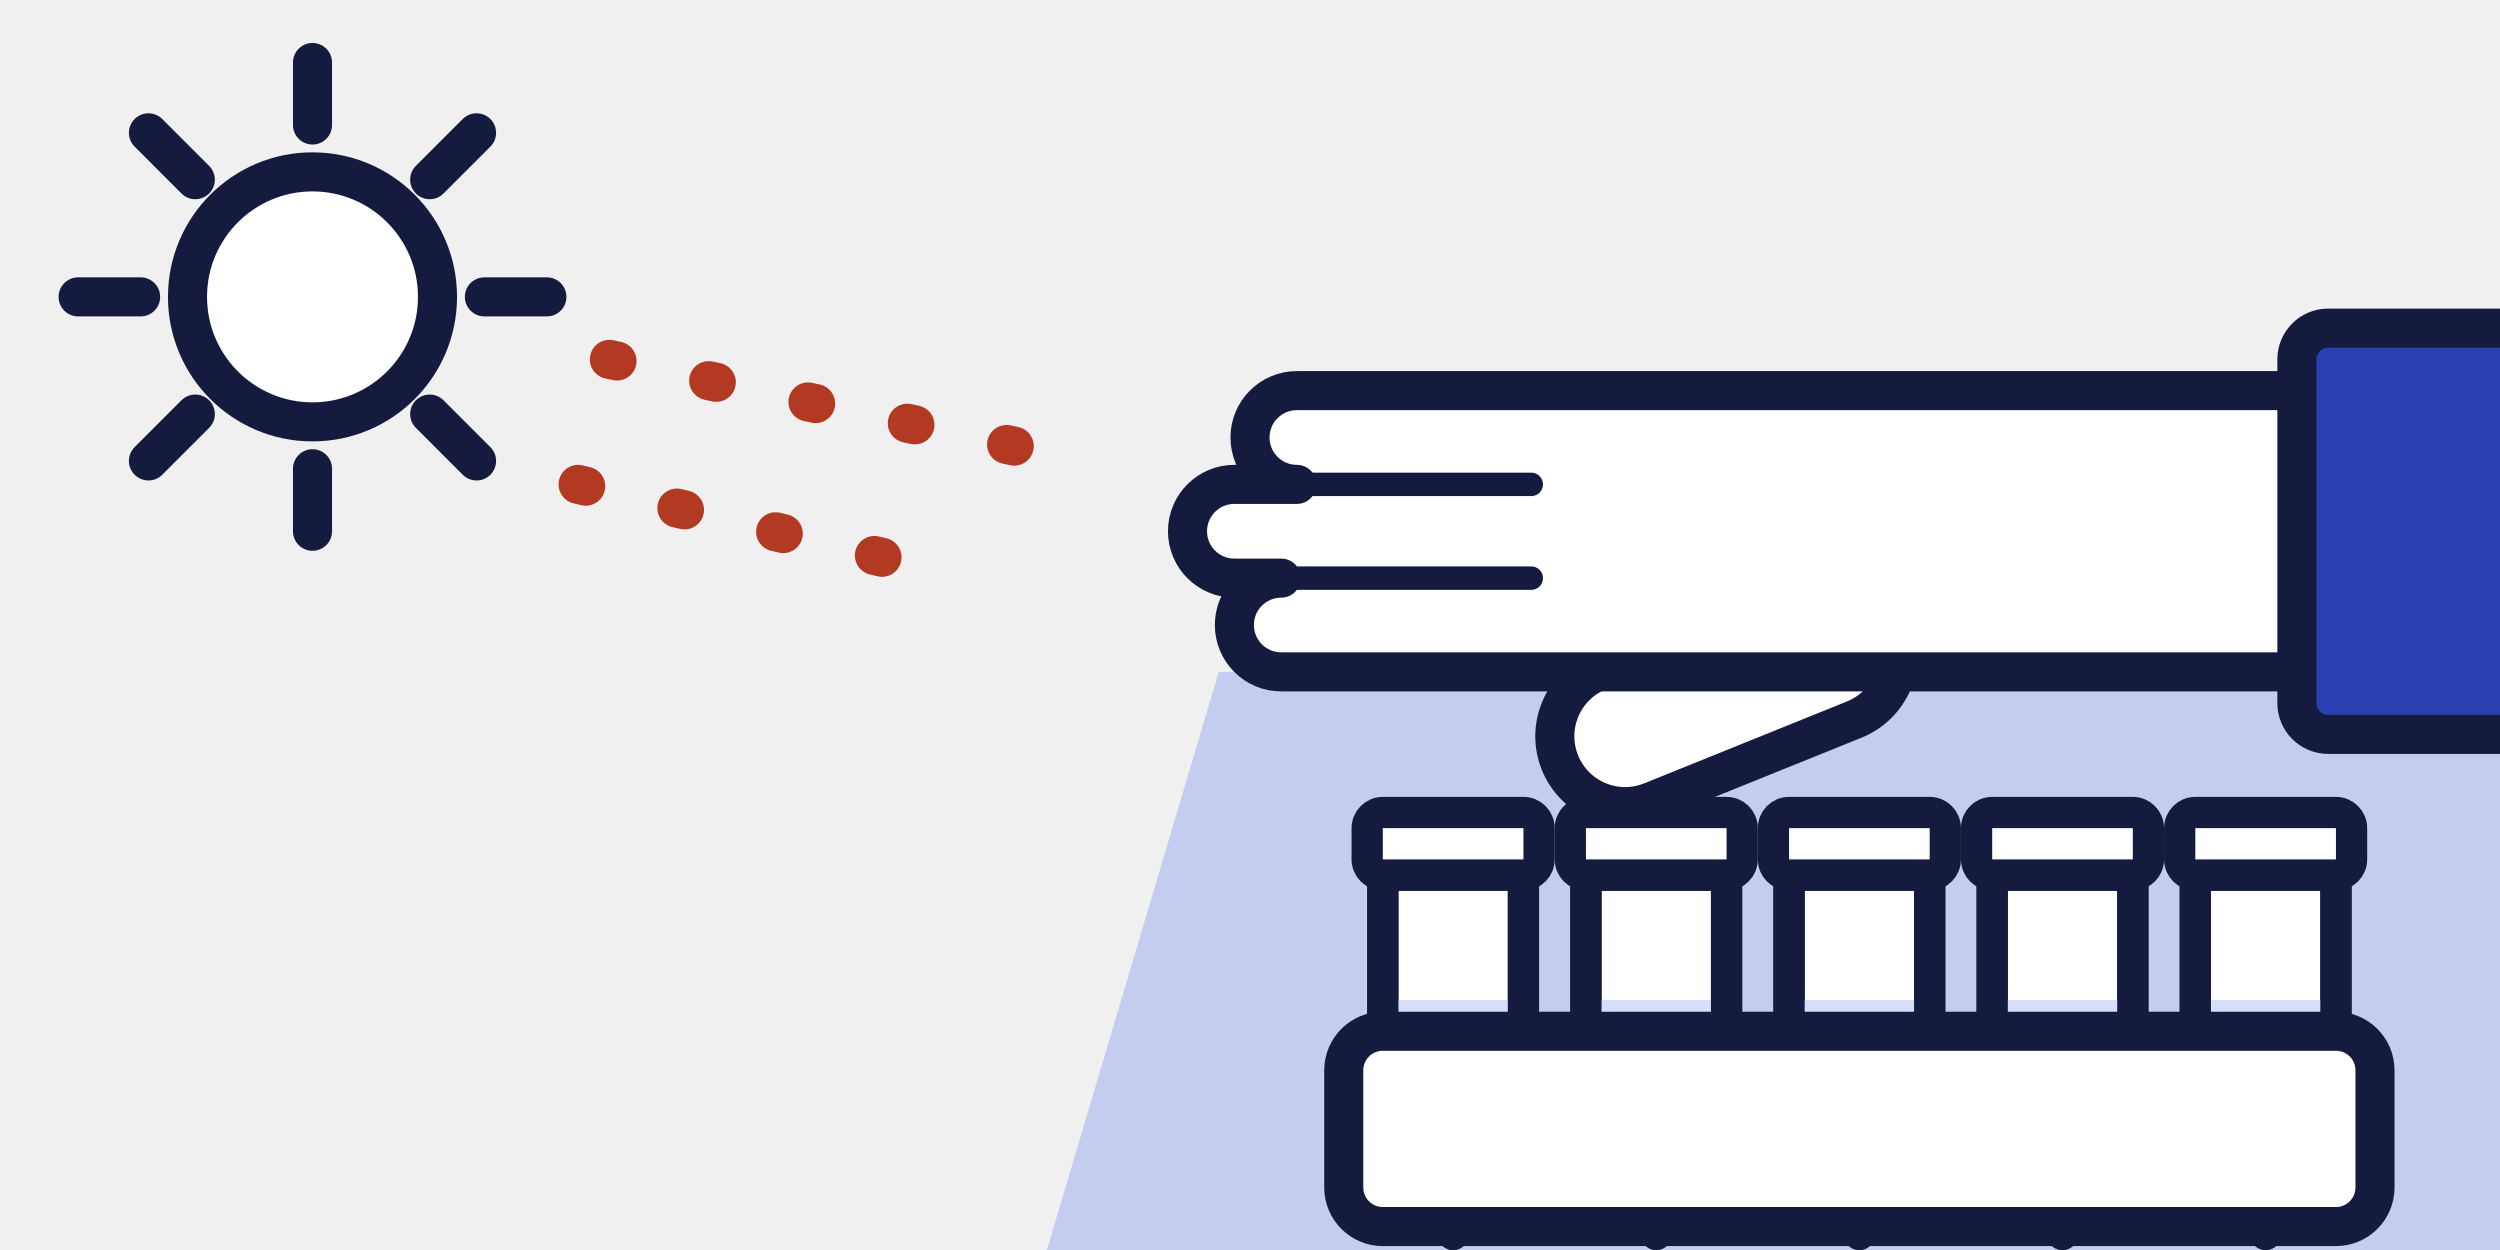
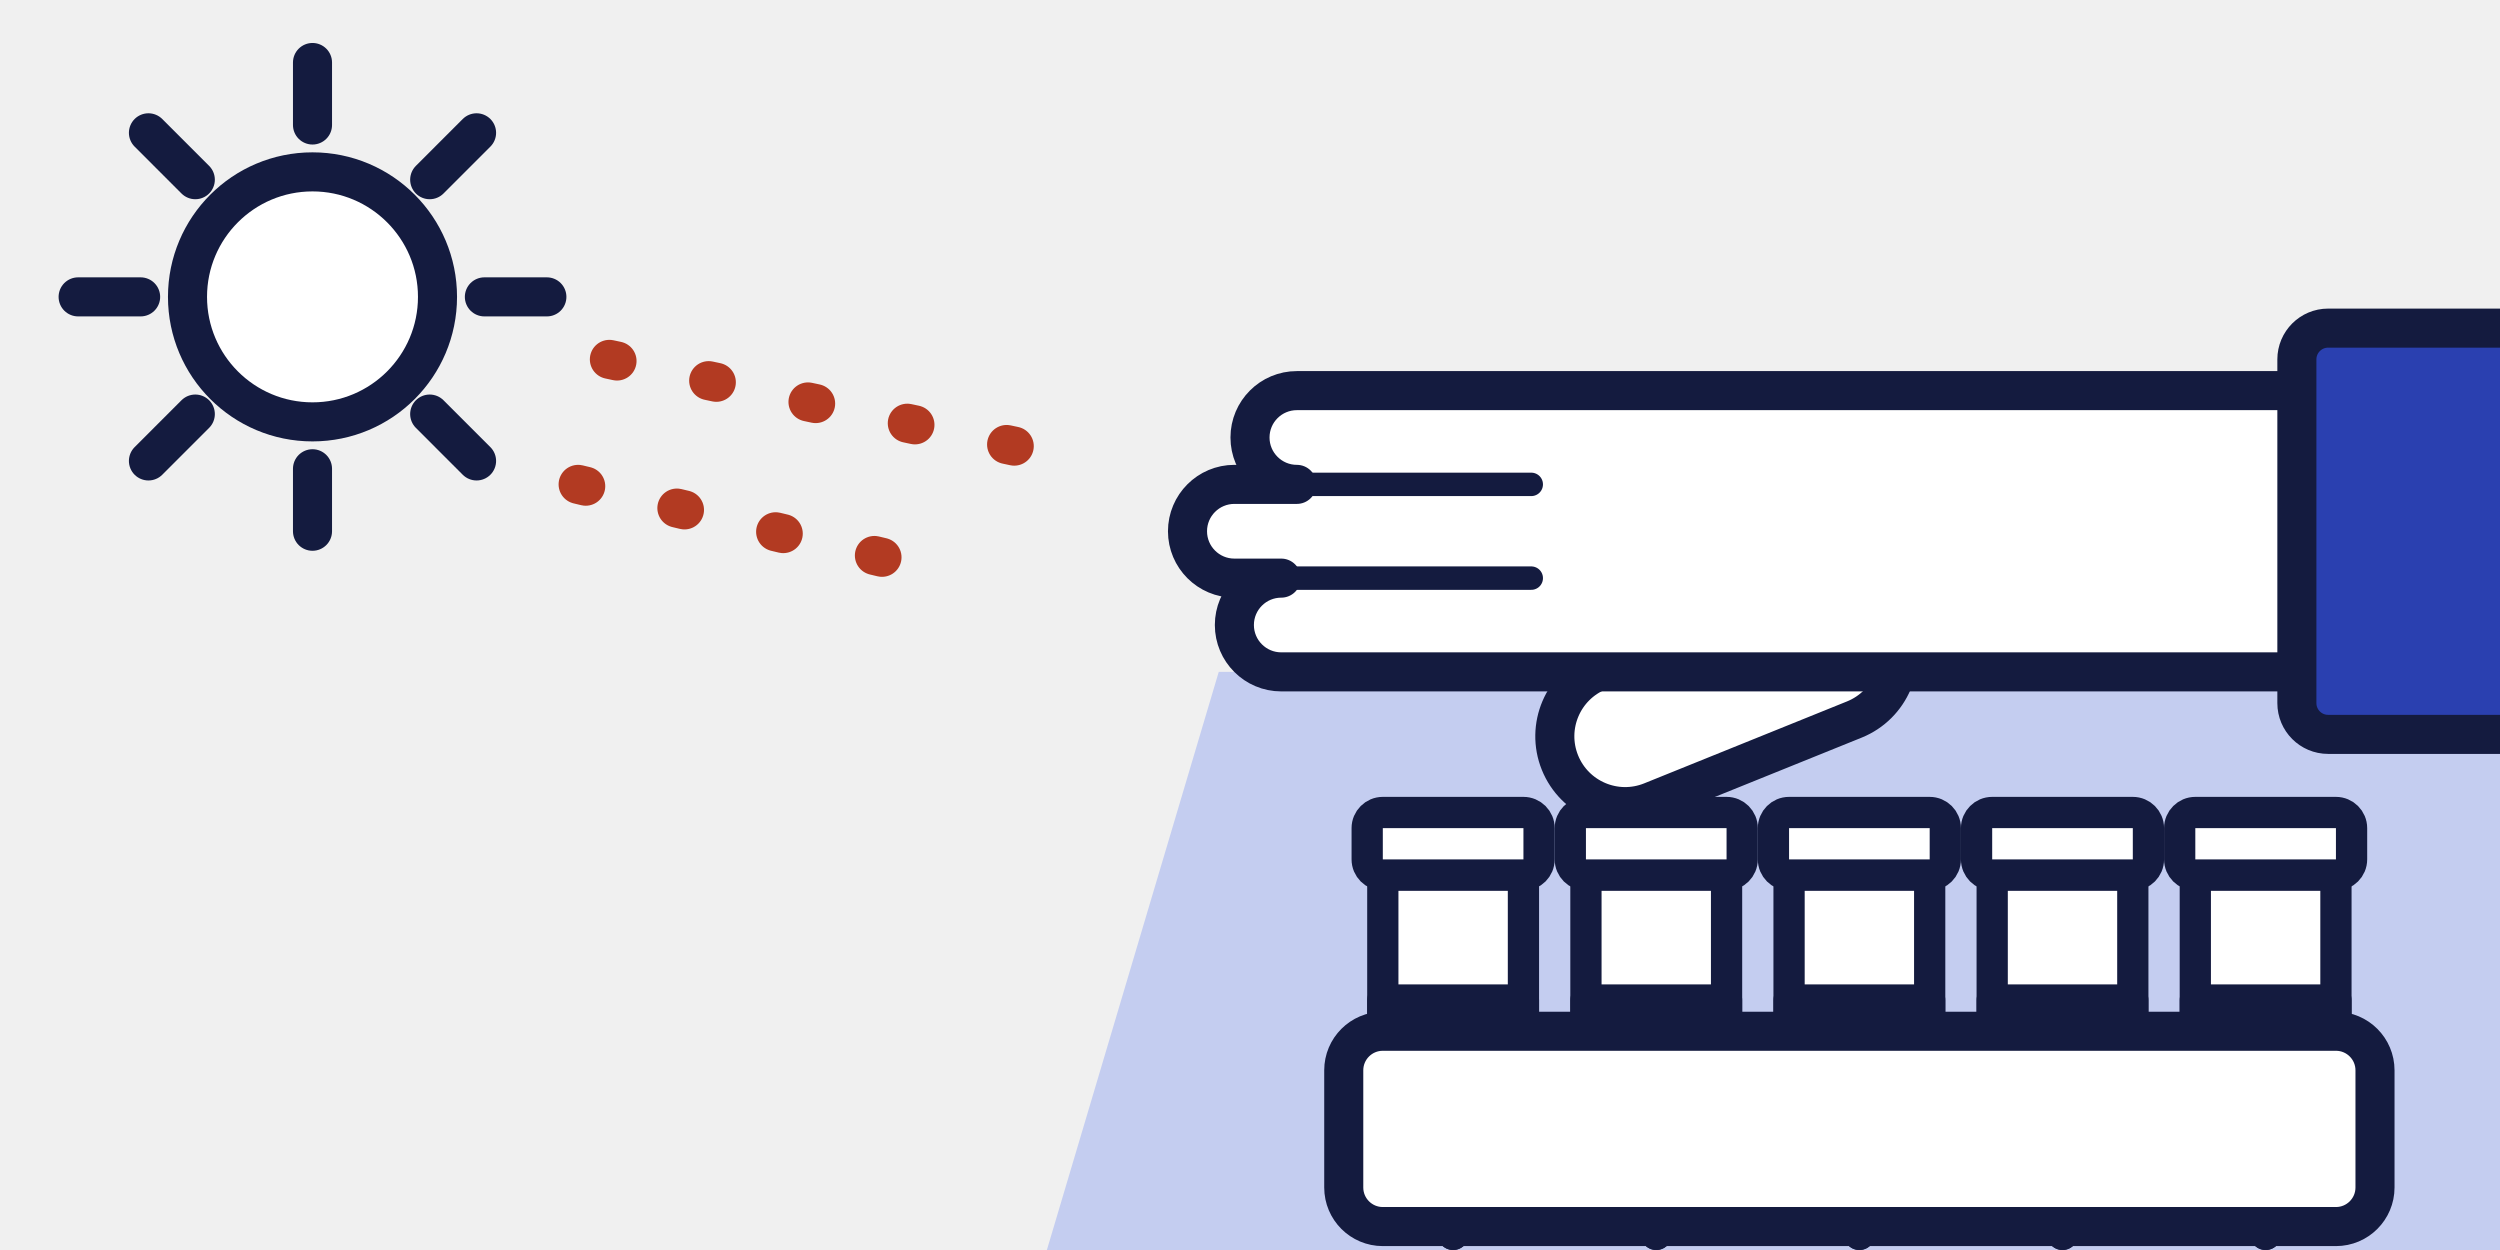
<svg xmlns="http://www.w3.org/2000/svg" viewBox="0 0 320 160" fill="none" stroke="#141b3f" stroke-width="5" stroke-linecap="round" stroke-linejoin="round">
  <defs>
    <g id="f" stroke-width="4">
      <path d="M-9 8v28l9 18 9-18V8z" fill="#fff" />
-       <path d="M-9 24v12l9 18 9-18V24z" fill="#d6defa" stroke="none" />
-       <path d="M-9 8v28l9 18 9-18V8z" />
+       <path d="M-9 24v12l9 18 9-18V24z" fill="#6f84e6" />
      <rect x="-11" y="0" width="22" height="8" rx="2" fill="#fff" />
    </g>
  </defs>
  <path d="M156 86h164v74H134z" fill="#c4cdf0" stroke="none" />
  <circle cx="40" cy="38" r="16" fill="#fff" />
  <path d="M40 8v8M40 60v8M10 38h8M62 38h8M19 17l6 6M55 53l6 6M19 59l6-6M55 23l6-6" />
  <path d="M78 46l56 12M74 62l50 12" stroke="#b23a22" stroke-dasharray="1 12" />
  <use href="#f" x="186" y="104" />
  <use href="#f" x="212" y="104" />
  <use href="#f" x="238" y="104" />
  <use href="#f" x="264" y="104" />
  <use href="#f" x="290" y="104" />
  <rect x="172" y="132" width="132" height="25" rx="5" fill="#fff" />
  <rect x="198" y="80" width="46" height="18" rx="9" transform="rotate(-22 221 89)" fill="#fff" />
  <path d="M330 50H166a6 6 0 0 0 0 12h-8a6 6 0 0 0 0 12h6a6 6 0 0 0 0 12h166z" fill="#fff" />
  <path d="M166 62h30M164 74h32" stroke-width="3" />
  <rect x="294" y="42" width="40" height="52" rx="4" fill="#2a40b0" />
</svg>
